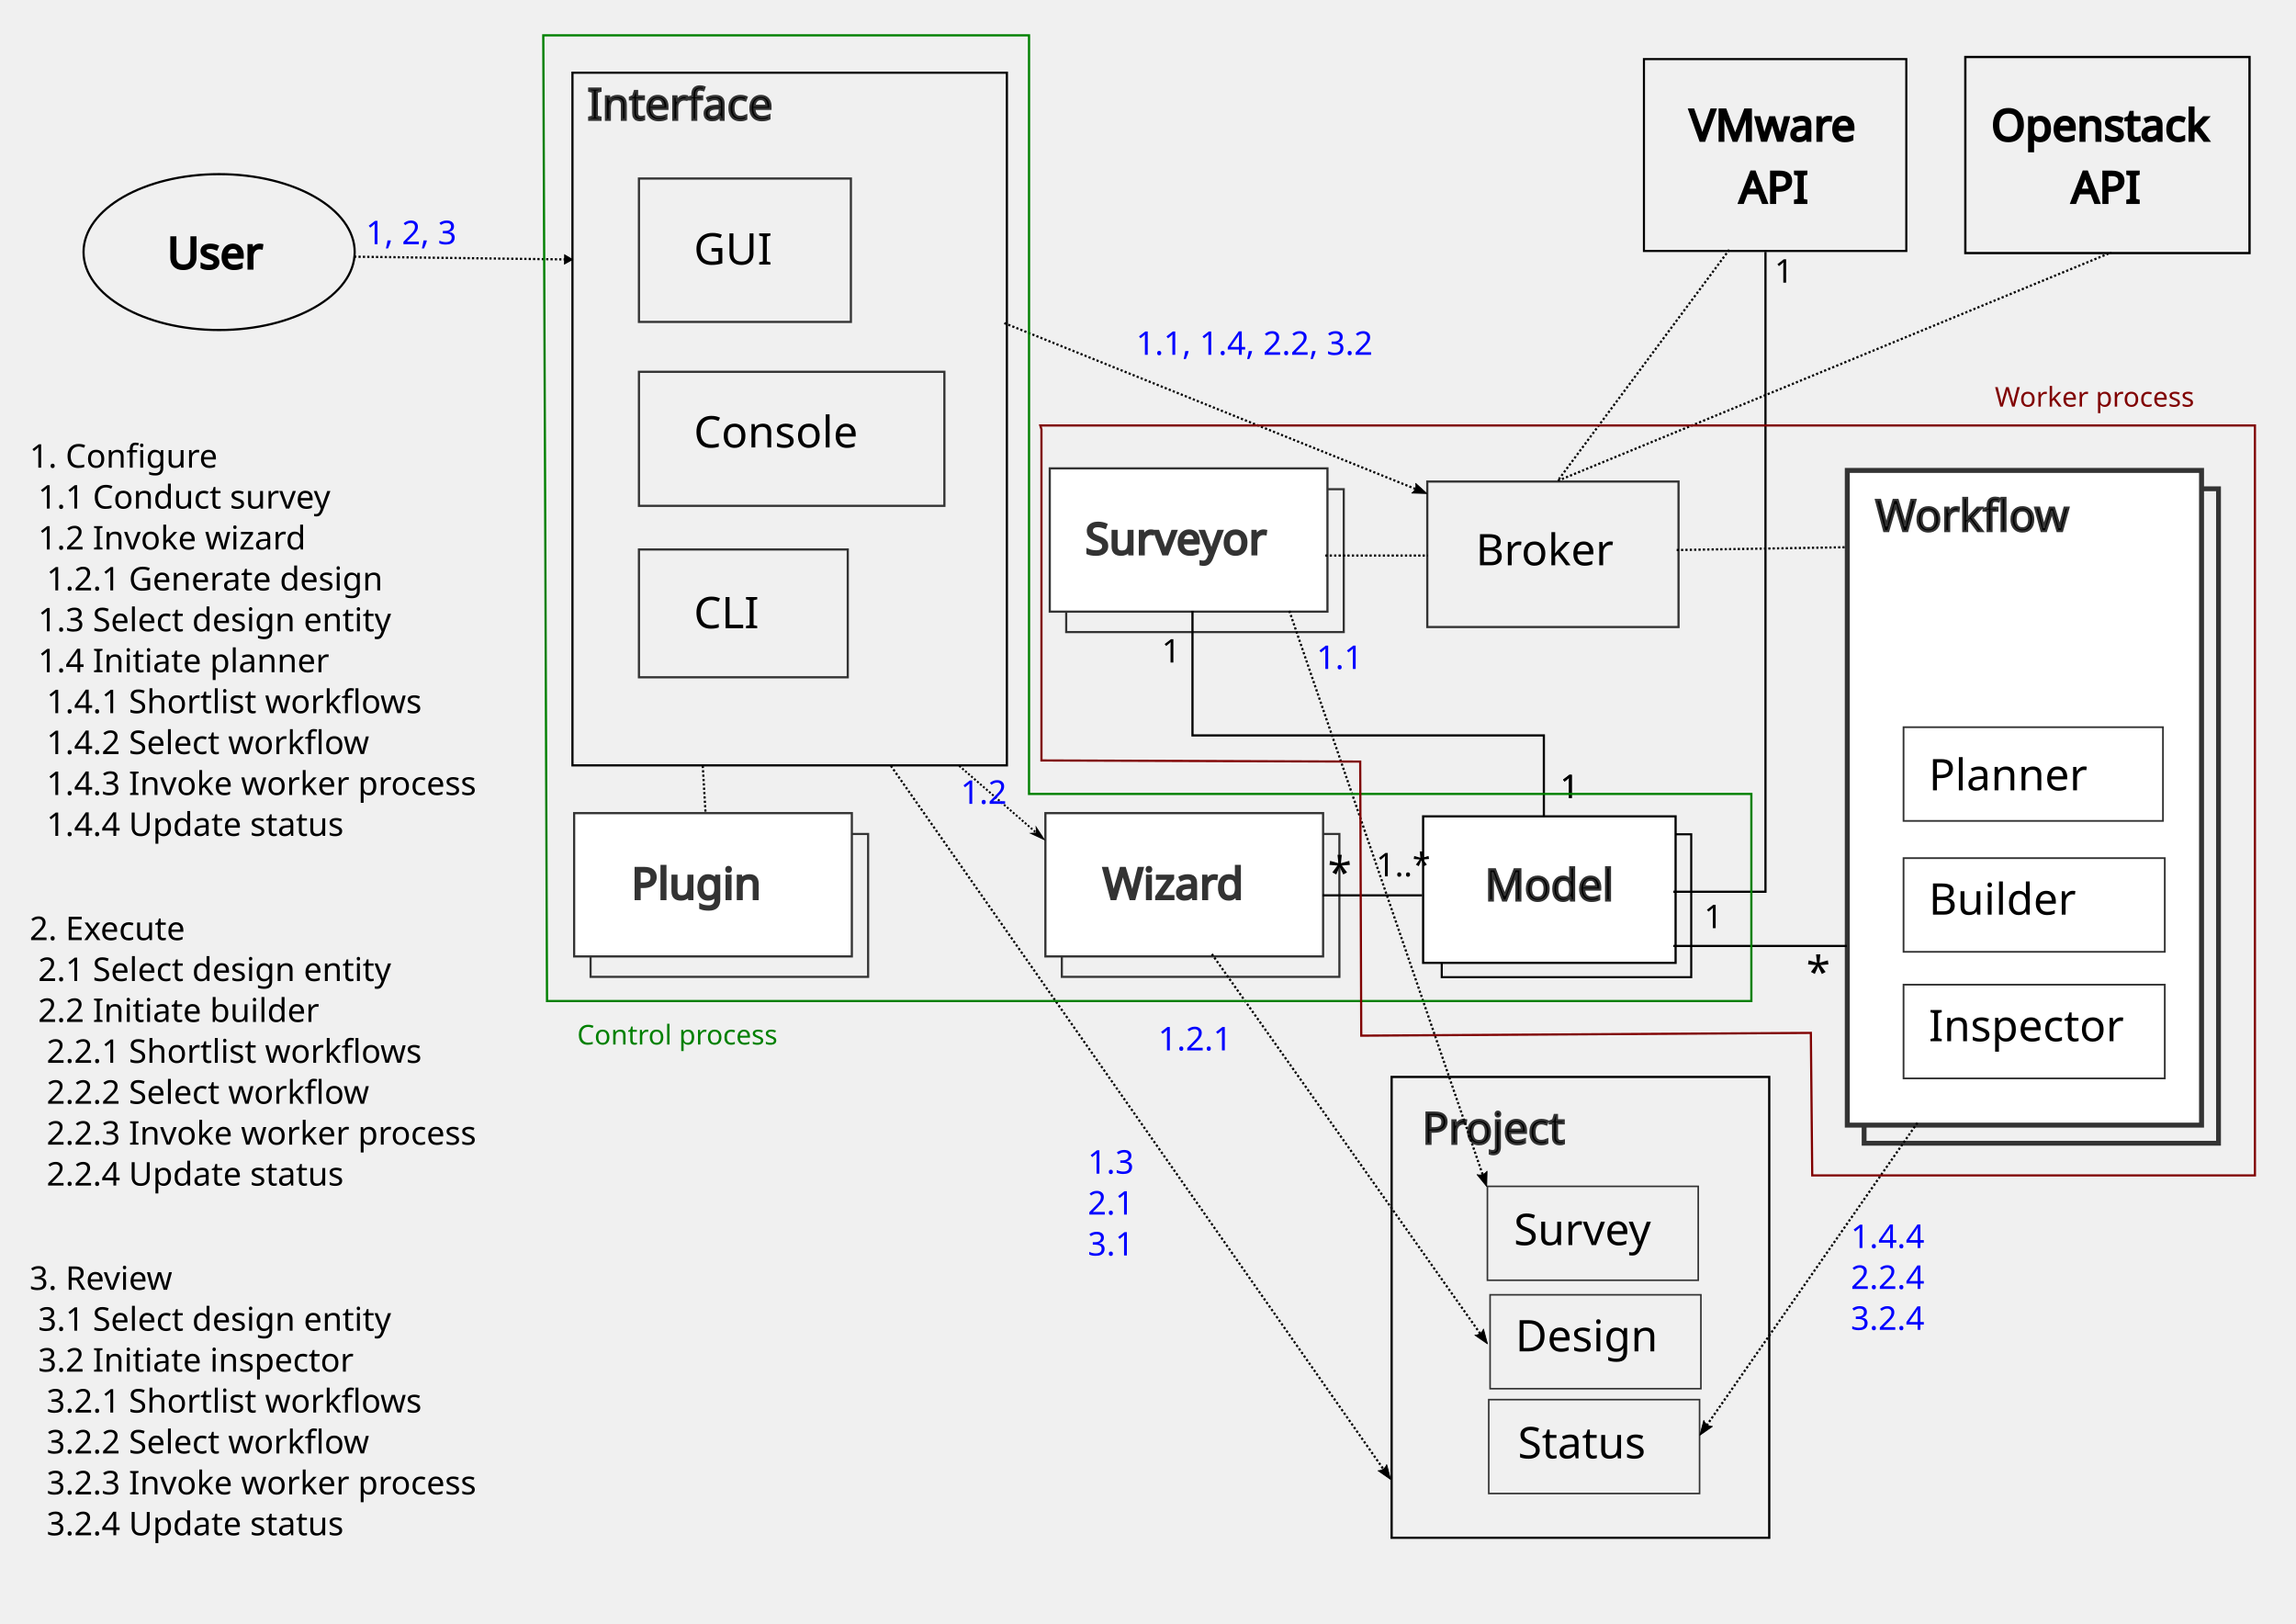
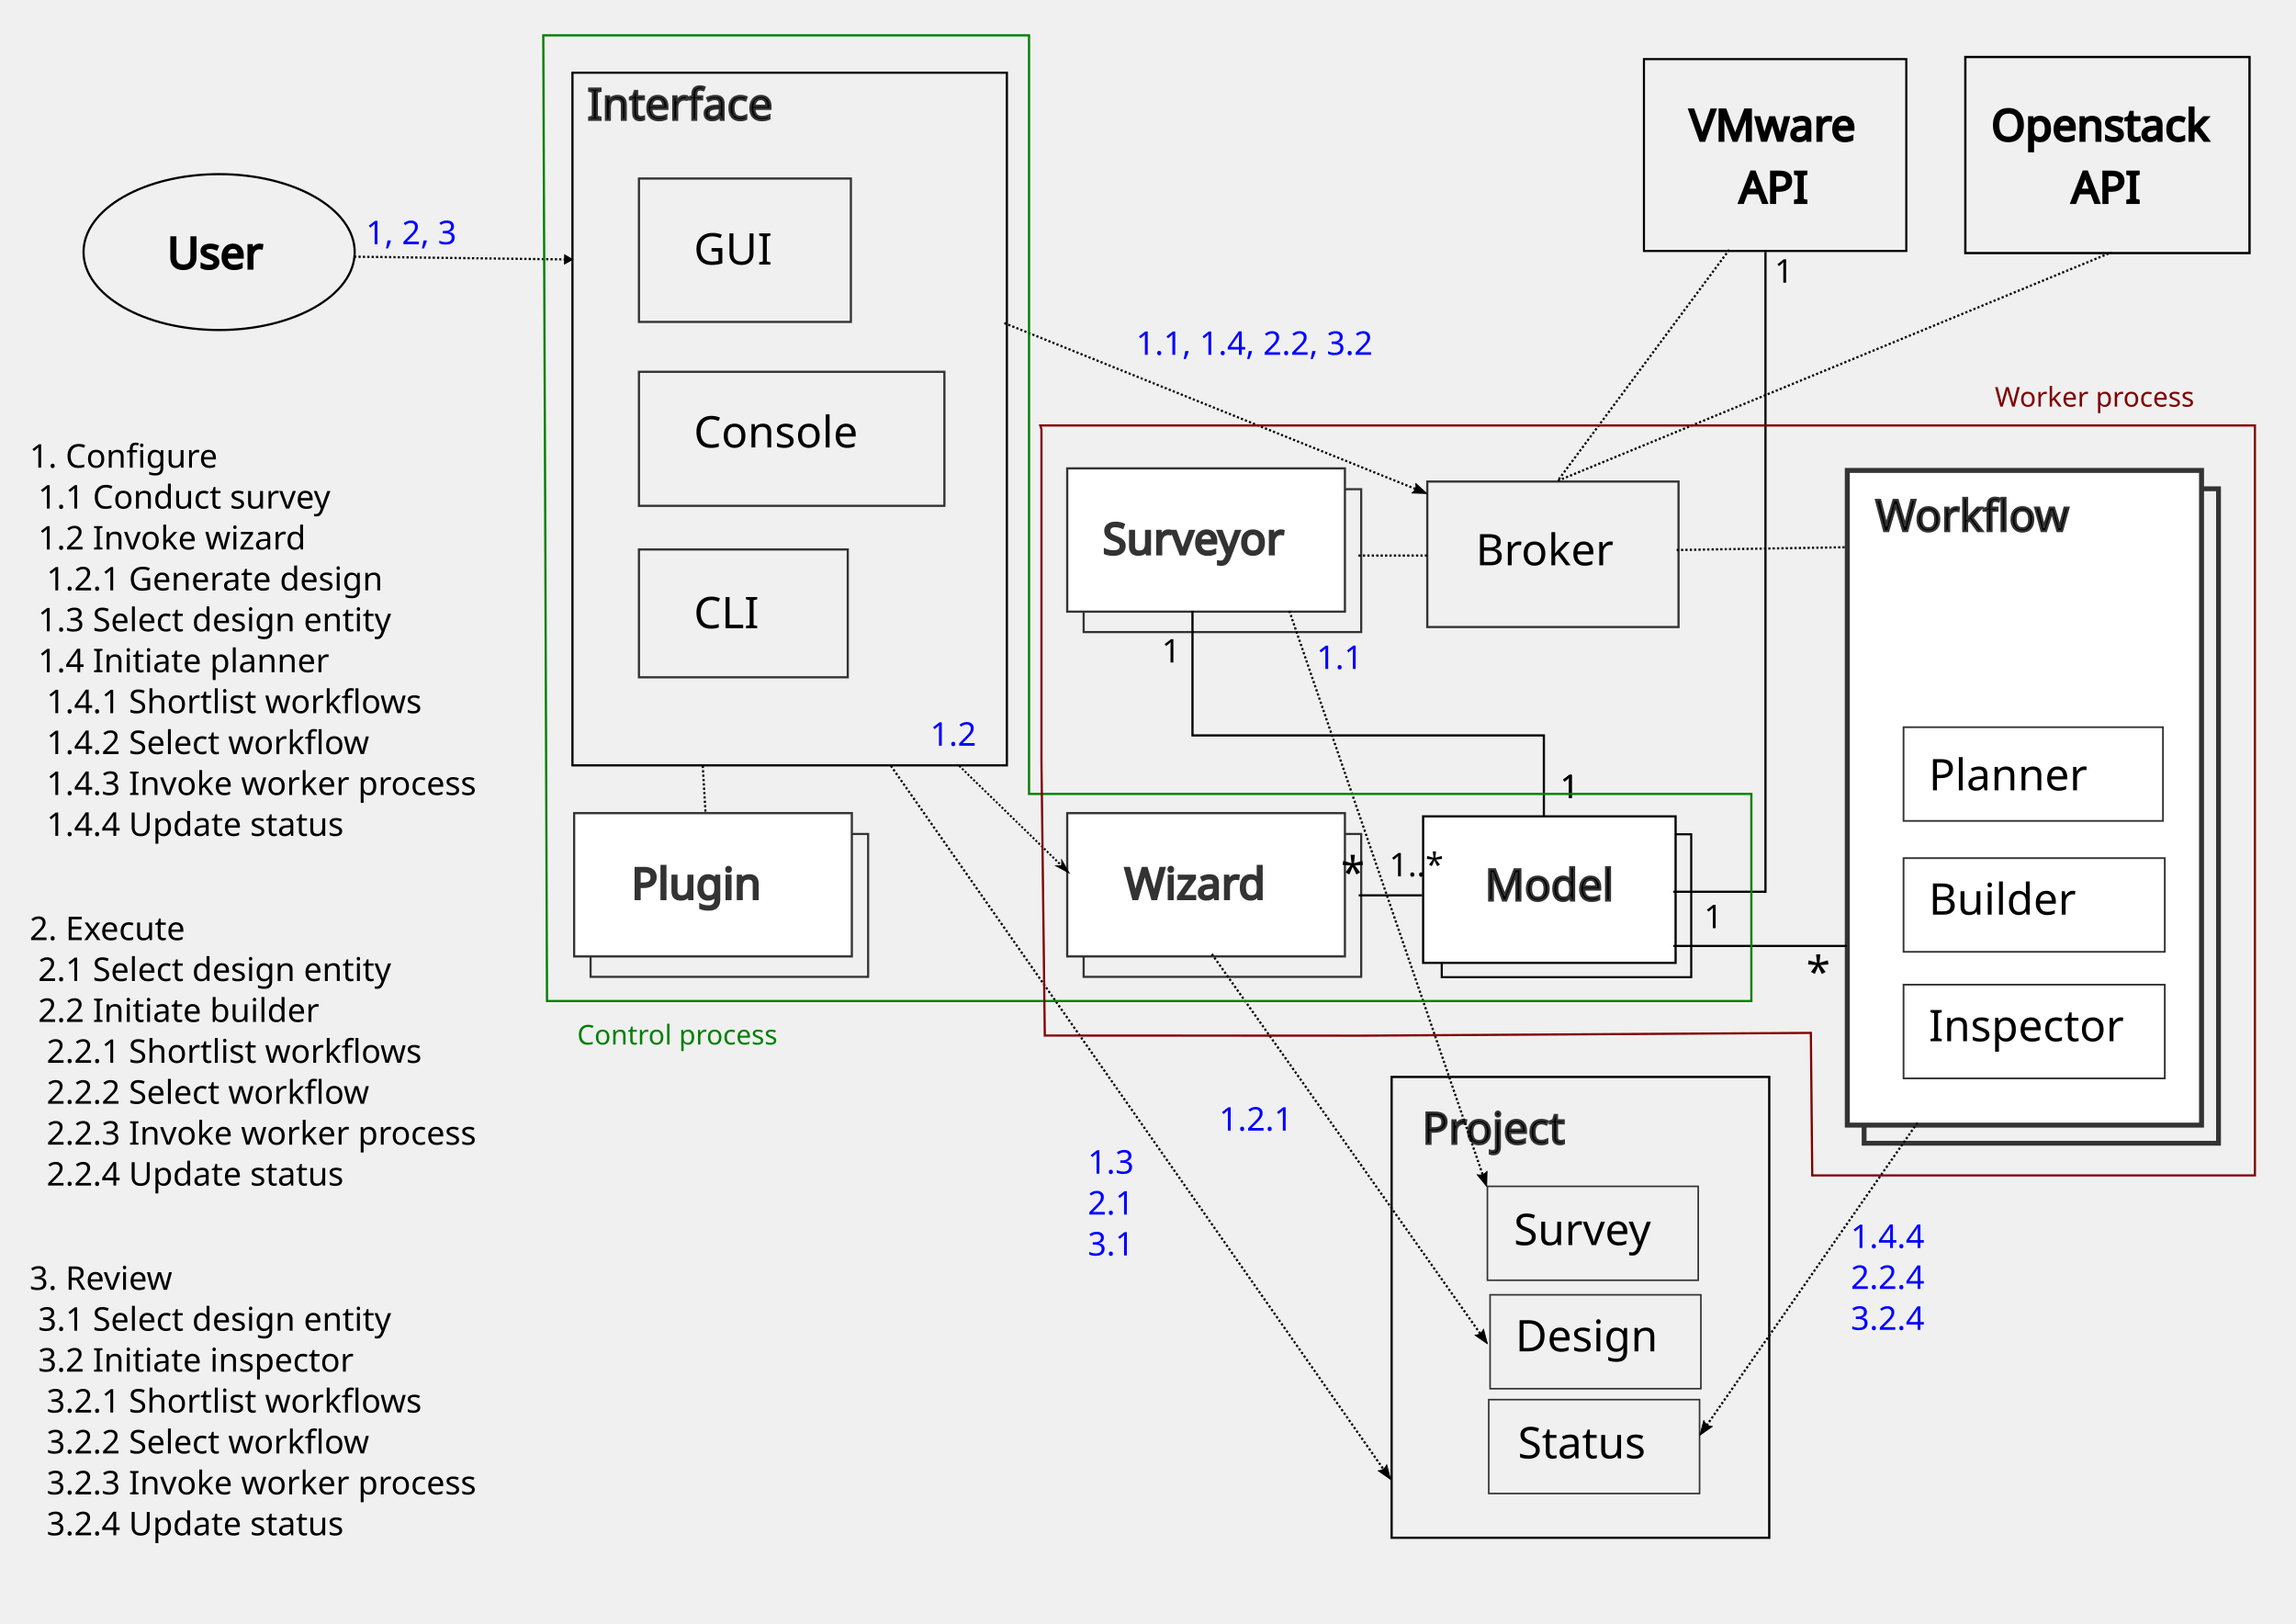
<svg xmlns="http://www.w3.org/2000/svg" width="297mm" height="210mm" viewBox="0 0 1052.362 744.094" id="svg2" version="1.1">
  <defs id="defs4">
    <marker style="overflow:visible;" id="marker5120" refX="0.0" refY="0.0" orient="auto">
      <path transform="scale(0.6) rotate(180) translate(0,0)" d="M 8.719,4.034 L -2.207,0.016 L 8.719,-4.002 C 6.973,-1.63 6.983,1.616 8.719,4.034 z " style="fill-rule:evenodd;stroke-width:0.625;stroke-linejoin:round;stroke:#000000;stroke-opacity:1;fill:#000000;fill-opacity:1" id="path5122" />
    </marker>
    <marker style="overflow:visible;" id="marker4944" refX="0.0" refY="0.0" orient="auto">
      <path transform="scale(0.6) rotate(180) translate(0,0)" d="M 8.719,4.034 L -2.207,0.016 L 8.719,-4.002 C 6.973,-1.63 6.983,1.616 8.719,4.034 z " style="fill-rule:evenodd;stroke-width:0.625;stroke-linejoin:round;stroke:#000000;stroke-opacity:1;fill:#000000;fill-opacity:1" id="path4946" />
    </marker>
    <marker style="overflow:visible;" id="marker4742" refX="0.0" refY="0.0" orient="auto">
      <path transform="scale(0.6) rotate(180) translate(0,0)" d="M 8.719,4.034 L -2.207,0.016 L 8.719,-4.002 C 6.973,-1.63 6.983,1.616 8.719,4.034 z " style="fill-rule:evenodd;stroke-width:0.625;stroke-linejoin:round;stroke:#000000;stroke-opacity:1;fill:#000000;fill-opacity:1" id="path4744" />
    </marker>
    <marker style="overflow:visible;" id="marker4574" refX="0.0" refY="0.0" orient="auto">
      <path transform="scale(0.6) rotate(180) translate(0,0)" d="M 8.719,4.034 L -2.207,0.016 L 8.719,-4.002 C 6.973,-1.63 6.983,1.616 8.719,4.034 z " style="fill-rule:evenodd;stroke-width:0.625;stroke-linejoin:round;stroke:#000000;stroke-opacity:1;fill:#000000;fill-opacity:1" id="path4576" />
    </marker>
    <marker orient="auto" refY="0.0" refX="0.0" id="Arrow1Mend" style="overflow:visible;">
      <path id="path4304" d="M 0.0,0.0 L 5.0,-5.0 L -12.5,0.0 L 5.0,5.0 L 0.0,0.0 z " style="fill-rule:evenodd;stroke:#000000;stroke-width:1pt;stroke-opacity:1;fill:#000000;fill-opacity:1" transform="scale(0.4) rotate(180) translate(10,0)" />
    </marker>
    <marker orient="auto" refY="0.0" refX="0.0" id="TriangleOutM" style="overflow:visible">
      <path id="path4850" d="M 5.77,0.0 L -2.88,5.0 L -2.88,-5.0 L 5.77,0.0 z " style="fill-rule:evenodd;stroke:#000000;stroke-width:1pt;stroke-opacity:1;fill:#000000;fill-opacity:1" transform="scale(0.4)" />
    </marker>
    <marker orient="auto" refY="0.0" refX="0.0" id="Arrow2Lend" style="overflow:visible;">
      <path id="path4726" style="fill-rule:evenodd;stroke-width:0.625;stroke-linejoin:round;stroke:#000000;stroke-opacity:1;fill:#000000;fill-opacity:1" d="M 8.719,4.034 L -2.207,0.016 L 8.719,-4.002 C 6.973,-1.63 6.983,1.616 8.719,4.034 z " transform="scale(1.1) rotate(180) translate(1,0)" />
    </marker>
    <marker orient="auto" refY="0.0" refX="0.0" id="Arrow1Lend" style="overflow:visible;">
      <path id="path4708" d="M 0.0,0.0 L 5.0,-5.0 L -12.5,0.0 L 5.0,5.0 L 0.0,0.0 z " style="fill-rule:evenodd;stroke:#000000;stroke-width:1pt;stroke-opacity:1;fill:#000000;fill-opacity:1" transform="scale(0.8) rotate(180) translate(12.5,0)" />
    </marker>
    <marker orient="auto" refY="0.0" refX="0.0" id="Arrow2Mend" style="overflow:visible;">
      <path id="path4732" style="fill-rule:evenodd;stroke-width:0.625;stroke-linejoin:round;stroke:#000000;stroke-opacity:1;fill:#000000;fill-opacity:1" d="M 8.719,4.034 L -2.207,0.016 L 8.719,-4.002 C 6.973,-1.63 6.983,1.616 8.719,4.034 z " transform="scale(0.6) rotate(180) translate(0,0)" />
    </marker>
  </defs>
  <g id="layer1" transform="translate(0,-308.2677)" style="display:inline">
    <text xml:space="preserve" style="font-style:normal;font-weight:normal;font-size:20px;line-height:125%;font-family:sans-serif;letter-spacing:0px;word-spacing:0px;fill:#000000;fill-opacity:1;stroke:none;stroke-width:1px;stroke-linecap:butt;stroke-linejoin:miter;stroke-opacity:1" x="317.995" y="429.489" id="text3348">
      <tspan x="317.995" y="429.489" id="tspan3352">GUI</tspan>
    </text>
    <g id="g3440" transform="translate(157.5272,-1.799836)" style="stroke:#000000">
      <text id="text3372" y="403.034" x="639.556" style="font-style:normal;font-weight:normal;font-size:20px;line-height:125%;font-family:sans-serif;letter-spacing:0px;word-spacing:0px;fill:#000000;fill-opacity:1;stroke:#000000;stroke-width:1px;stroke-linecap:butt;stroke-linejoin:miter;stroke-opacity:1" xml:space="preserve">
        <tspan y="403.034" x="639.556" id="tspan3374">API</tspan>
      </text>
      <text id="text3414" y="374.55" x="616.748" style="font-style:normal;font-weight:normal;font-size:20px;line-height:125%;font-family:sans-serif;letter-spacing:0px;word-spacing:0px;fill:#000000;fill-opacity:1;stroke:#000000;stroke-width:1px;stroke-linecap:butt;stroke-linejoin:miter;stroke-opacity:1" xml:space="preserve">
        <tspan y="374.55" x="616.748" id="tspan3416">VMware</tspan>
      </text>
      <rect style="fill:none;stroke:#000000;stroke-width:0.957" y="337.153" x="595.969" height="87.926" width="120.251" id="rect3438" />
    </g>
    <g id="g3449" transform="translate(179.5272,-1.799836)" style="stroke:#000000">
      <text id="text3372-6" y="403.034" x="769.866" style="font-style:normal;font-weight:normal;font-size:20px;line-height:125%;font-family:sans-serif;letter-spacing:0px;word-spacing:0px;fill:#000000;fill-opacity:1;stroke:#000000;stroke-width:1px;stroke-linecap:butt;stroke-linejoin:miter;stroke-opacity:1" xml:space="preserve">
        <tspan y="403.034" x="769.866" id="tspan3374-1">API</tspan>
      </text>
      <text id="text3418" y="374.55" x="733.21" style="font-style:normal;font-weight:normal;font-size:20px;line-height:125%;font-family:sans-serif;letter-spacing:0px;word-spacing:0px;fill:#000000;fill-opacity:1;stroke:#000000;stroke-width:1px;stroke-linecap:butt;stroke-linejoin:miter;stroke-opacity:1" xml:space="preserve">
        <tspan y="374.55" x="733.21" id="tspan3420">Openstack</tspan>
      </text>
      <rect y="336.188" x="721.272" height="89.857" width="130.263" id="rect3447" style="fill:none;stroke:#000000;stroke-width:1.047" />
    </g>
    <g id="g3458" transform="translate(104.6701,-7.228407)">
      <text id="text3368" y="574.56" x="571.746" style="font-style:normal;font-weight:normal;font-size:20px;line-height:125%;font-family:sans-serif;letter-spacing:0px;word-spacing:0px;fill:#000000;fill-opacity:1;stroke:none;stroke-width:1px;stroke-linecap:butt;stroke-linejoin:miter;stroke-opacity:1" xml:space="preserve">
        <tspan y="574.56" x="571.746" id="tspan3370">Broker</tspan>
      </text>
      <rect y="536.174" x="549.523" height="66.67" width="115.157" id="rect3456" style="fill:none;stroke:#333333" />
    </g>
    <rect style="fill:none;stroke:#333333" id="rect3477" width="97.143" height="65.714" x="292.857" y="390.077" />
    <g id="g3490" transform="translate(20,-138)">
      <text id="text3356" y="651.332" x="297.995" style="font-style:normal;font-weight:normal;font-size:20px;line-height:125%;font-family:sans-serif;letter-spacing:0px;word-spacing:0px;fill:#000000;fill-opacity:1;stroke:none;stroke-width:1px;stroke-linecap:butt;stroke-linejoin:miter;stroke-opacity:1" xml:space="preserve">
        <tspan y="651.332" x="297.995" id="tspan3358">Console</tspan>
      </text>
      <rect y="616.648" x="272.857" height="61.429" width="140" id="rect3479" style="fill:none;stroke:#333333" />
    </g>
    <g id="g3495" transform="translate(20,-138)">
      <text id="text3360" y="734.164" x="297.995" style="font-style:normal;font-weight:normal;font-size:20px;line-height:125%;font-family:sans-serif;letter-spacing:0px;word-spacing:0px;fill:#000000;fill-opacity:1;stroke:none;stroke-width:1px;stroke-linecap:butt;stroke-linejoin:miter;stroke-opacity:1" xml:space="preserve">
        <tspan y="734.164" x="297.995" id="tspan3362">CLI</tspan>
      </text>
      <rect y="698.076" x="272.857" height="58.571" width="95.714" id="rect3481" style="fill:none;stroke:#333333" />
    </g>
    <g id="g3485" style="stroke:#000000" transform="translate(-56,-220)">
      <text id="text3336" y="651.332" x="132.757" style="font-style:normal;font-weight:normal;font-size:20px;line-height:125%;font-family:sans-serif;letter-spacing:0px;word-spacing:0px;fill:#000000;fill-opacity:1;stroke:#000000;stroke-width:1px;stroke-linecap:butt;stroke-linejoin:miter;stroke-opacity:1" xml:space="preserve">
        <tspan y="651.332" x="132.757" id="tspan3338">User</tspan>
      </text>
      <ellipse ry="35.714" rx="62.143" cy="643.791" cx="156.429" id="path3483" style="fill:none;stroke:#000000" />
    </g>
    <rect style="fill:none;stroke:#000000" id="rect3526" width="199.124" height="317.427" x="262.383" y="341.588" />
    <text xml:space="preserve" style="font-style:normal;font-weight:normal;font-size:20px;line-height:125%;font-family:sans-serif;letter-spacing:0px;word-spacing:0px;fill:#000000;fill-opacity:1;stroke:#333333;stroke-width:1px;stroke-linecap:butt;stroke-linejoin:miter;stroke-opacity:1" x="269.268" y="363.157" id="text3528">
      <tspan id="tspan3530" x="269.268" y="363.157">Interface</tspan>
    </text>
    <flowRoot xml:space="preserve" id="flowRoot3551" style="font-style:normal;font-weight:normal;font-size:20px;line-height:125%;font-family:sans-serif;letter-spacing:0px;word-spacing:0px;fill:#000000;fill-opacity:1;stroke:none;stroke-width:1px;stroke-linecap:butt;stroke-linejoin:miter;stroke-opacity:1" transform="translate(0,308.2677)">
      <flowRegion id="flowRegion3553">
        <rect id="rect3555" width="144.943" height="163.993" x="585.571" y="575.96" />
      </flowRegion>
      <flowPara id="flowPara3557" />
    </flowRoot>
    <g id="g3709" transform="translate(68,-26)">
      <g id="g3680">
        <g id="g3559" transform="translate(0,-20)">
          <rect y="897.939" x="613.75" height="43.026" width="96.628" id="rect3502" style="fill:none;stroke:#333333;stroke-width:0.726" />
          <text id="text3535" y="924.843" x="625.86" style="font-style:normal;font-weight:normal;font-size:20px;line-height:125%;font-family:sans-serif;letter-spacing:0px;word-spacing:0px;fill:#000000;fill-opacity:1;stroke:none;stroke-width:1px;stroke-linecap:butt;stroke-linejoin:miter;stroke-opacity:1" xml:space="preserve">
            <tspan y="924.843" x="625.86" id="tspan3537">Survey</tspan>
          </text>
        </g>
        <g id="g3564" transform="translate(0,-20)">
          <rect style="fill:none;stroke:#333333;stroke-width:0.726" id="rect3539" width="96.628" height="43.026" x="614.977" y="947.634" />
          <text xml:space="preserve" style="font-style:normal;font-weight:normal;font-size:20px;line-height:125%;font-family:sans-serif;letter-spacing:0px;word-spacing:0px;fill:#000000;fill-opacity:1;stroke:none;stroke-width:1px;stroke-linecap:butt;stroke-linejoin:miter;stroke-opacity:1" x="626.565" y="973.573" id="text3541">
            <tspan id="tspan3543" x="626.565" y="973.573">Design</tspan>
          </text>
        </g>
        <g id="g3569" transform="translate(0,-20)">
          <rect y="995.672" x="614.363" height="43.026" width="96.628" id="rect3545" style="fill:none;stroke:#333333;stroke-width:0.726" />
          <text id="text3547" y="1022.576" x="627.7" style="font-style:normal;font-weight:normal;font-size:20px;line-height:125%;font-family:sans-serif;letter-spacing:0px;word-spacing:0px;fill:#000000;fill-opacity:1;stroke:none;stroke-width:1px;stroke-linecap:butt;stroke-linejoin:miter;stroke-opacity:1" xml:space="preserve">
            <tspan y="1022.576" x="627.7" id="tspan3549">Status</tspan>
          </text>
        </g>
        <text xml:space="preserve" style="font-style:normal;font-weight:normal;font-size:20px;line-height:125%;font-family:sans-serif;letter-spacing:0px;word-spacing:0px;fill:#000000;fill-opacity:1;stroke:#333333;stroke-width:1px;stroke-linecap:butt;stroke-linejoin:miter;stroke-opacity:1" x="583.914" y="858.43" id="text3574">
          <tspan id="tspan3576" x="583.914" y="858.43">Project</tspan>
        </text>
        <rect style="fill:none;stroke:#000000;stroke-width:1.024" id="rect3578" width="173.079" height="211.179" x="569.846" y="827.797" />
      </g>
    </g>
    <rect style="fill:none;stroke:#000000;stroke-width:0.945" id="rect3597" width="114.353" height="65.486" x="660.815" y="690.593" />
    <rect style="fill:#ffffff;stroke:#000000" id="rect3500" width="115.714" height="67.143" x="652.286" y="682.378" />
    <text xml:space="preserve" style="font-style:normal;font-weight:normal;font-size:20px;line-height:125%;font-family:sans-serif;letter-spacing:0px;word-spacing:0px;fill:#000000;fill-opacity:1;stroke:#333333;stroke-width:1px;stroke-linecap:butt;stroke-linejoin:miter;stroke-opacity:1" x="680.636" y="720.933" id="text3406">
      <tspan id="tspan3408" x="680.636" y="720.933">Model</tspan>
    </text>
-     <g id="g4615" transform="translate(48,-122.1029)">
+     <g id="g4615" transform="translate(58,-122.1029)">
      <rect y="812.556" x="438.69" height="65.476" width="127.213" id="rect3613" style="fill:none;stroke:#333333;stroke-width:0.975" />
      <rect y="803.009" x="431.156" height="65.66" width="127.279" id="rect3463" style="fill:#ffffff;stroke:#333333" />
      <text id="text3402" y="842.405" x="457.42" style="font-style:normal;font-weight:normal;font-size:20px;line-height:125%;font-family:sans-serif;letter-spacing:0px;word-spacing:0px;fill:#333333;fill-opacity:1;stroke:#333333;stroke-width:1px;stroke-linecap:butt;stroke-linejoin:miter;stroke-opacity:1" xml:space="preserve">
        <tspan y="842.405" x="457.42" id="tspan3404">Wizard</tspan>
      </text>
    </g>
    <g id="g3727" transform="translate(62,-152)">
      <rect y="684.259" x="792.413" height="299.921" width="162.432" id="rect3611" style="fill:none;stroke:#333333;stroke-width:2.218" />
      <rect y="675.848" x="784.696" height="300.033" width="162.371" id="rect3504" style="fill:#ffffff;stroke:#333333;stroke-width:2.276" />
      <text id="text3410" y="703.647" x="797.616" style="font-style:normal;font-weight:normal;font-size:20px;line-height:125%;font-family:sans-serif;letter-spacing:0px;word-spacing:0px;fill:#000000;fill-opacity:1;stroke:#333333;stroke-width:1px;stroke-linecap:butt;stroke-linejoin:miter;stroke-opacity:1" xml:space="preserve">
        <tspan y="703.647" x="797.616" id="tspan3412">Workflow</tspan>
      </text>
      <rect y="793.52" x="810.482" height="42.947" width="118.912" id="rect3671" style="fill:none;stroke:#333333;stroke-width:0.804" />
      <text id="text3673" y="822.44" x="822.031" style="font-style:normal;font-weight:normal;font-size:20px;line-height:125%;font-family:sans-serif;letter-spacing:0px;word-spacing:0px;fill:#000000;fill-opacity:1;stroke:none;stroke-width:1px;stroke-linecap:butt;stroke-linejoin:miter;stroke-opacity:1" xml:space="preserve">
        <tspan y="822.44" x="822.031" id="tspan3675">Planner</tspan>
      </text>
      <rect style="fill:none;stroke:#333333;stroke-width:0.807" id="rect3697" width="119.737" height="42.944" x="810.484" y="853.521" />
      <text xml:space="preserve" style="font-style:normal;font-weight:normal;font-size:20px;line-height:125%;font-family:sans-serif;letter-spacing:0px;word-spacing:0px;fill:#000000;fill-opacity:1;stroke:none;stroke-width:1px;stroke-linecap:butt;stroke-linejoin:miter;stroke-opacity:1" x="822.031" y="879.419" id="text3699">
        <tspan id="tspan3701" x="822.031" y="879.419">Builder</tspan>
      </text>
      <rect y="911.521" x="810.484" height="42.944" width="119.737" id="rect3703" style="fill:none;stroke:#333333;stroke-width:0.807" />
      <text id="text3705" y="937.419" x="822.031" style="font-style:normal;font-weight:normal;font-size:20px;line-height:125%;font-family:sans-serif;letter-spacing:0px;word-spacing:0px;fill:#000000;fill-opacity:1;stroke:none;stroke-width:1px;stroke-linecap:butt;stroke-linejoin:miter;stroke-opacity:1" xml:space="preserve">
        <tspan y="937.419" x="822.031" id="tspan3707">Inspector</tspan>
      </text>
    </g>
    <g id="g4664" transform="translate(-68,0)">
      <rect style="fill:none;stroke:#333333;stroke-width:0.975" id="rect4652" width="127.213" height="65.476" x="338.69" y="690.453" />
      <rect style="fill:#ffffff;stroke:#333333" id="rect4654" width="127.279" height="65.66" x="331.156" y="680.906" />
      <text xml:space="preserve" style="font-style:normal;font-weight:normal;font-size:20px;line-height:125%;font-family:sans-serif;letter-spacing:0px;word-spacing:0px;fill:#333333;fill-opacity:1;stroke:#333333;stroke-width:1px;stroke-linecap:butt;stroke-linejoin:miter;stroke-opacity:1" x="357.42" y="720.302" id="text4656">
        <tspan id="tspan4658" x="357.42" y="720.302">Plugin</tspan>
      </text>
    </g>
-     <rect style="fill:none;stroke:#333333;stroke-width:0.975" id="rect4673" width="127.213" height="65.476" x="488.69" y="532.453" />
-     <rect style="fill:#ffffff;stroke:#333333" id="rect4675" width="127.279" height="65.66" x="481.156" y="522.906" />
-     <text xml:space="preserve" style="font-style:normal;font-weight:normal;font-size:20px;line-height:125%;font-family:sans-serif;letter-spacing:0px;word-spacing:0px;fill:#333333;fill-opacity:1;stroke:#333333;stroke-width:1px;stroke-linecap:butt;stroke-linejoin:miter;stroke-opacity:1" x="497.42" y="562.302" id="text4677">
-       <tspan id="tspan4679" x="497.42" y="562.302">Surveyor</tspan>
+     <rect style="fill:none;stroke:#333333;stroke-width:0.975" id="rect4673" width="127.213" height="65.476" x="496.69" y="532.453" />
+     <rect style="fill:#ffffff;stroke:#333333" id="rect4675" width="127.279" height="65.66" x="489.156" y="522.906" />
+     <text xml:space="preserve" style="font-style:normal;font-weight:normal;font-size:20px;line-height:125%;font-family:sans-serif;letter-spacing:0px;word-spacing:0px;fill:#333333;fill-opacity:1;stroke:#333333;stroke-width:1px;stroke-linecap:butt;stroke-linejoin:miter;stroke-opacity:1" x="505.42" y="562.302" id="text4677">
+       <tspan id="tspan4679" x="505.42" y="562.302">Surveyor</tspan>
    </text>
  </g>
  <g id="layer3">
    <path style="fill:none;fill-rule:evenodd;stroke:#000000;stroke-width:0.997px;stroke-linecap:butt;stroke-linejoin:miter;stroke-opacity:1" d="m 809.198,115.456 0,293.201 -42.242,0" id="path4624" />
    <text xml:space="preserve" style="font-style:normal;font-variant:normal;font-weight:normal;font-stretch:normal;font-size:15px;line-height:125%;font-family:sans-serif;-inkscape-font-specification:'sans-serif, Normal';text-align:start;letter-spacing:0px;word-spacing:0px;writing-mode:lr-tb;text-anchor:start;fill:#000000;fill-opacity:1;stroke:none;stroke-width:1px;stroke-linecap:butt;stroke-linejoin:miter;stroke-opacity:1" x="813.339" y="129.535" id="text4626">
      <tspan id="tspan4628" x="813.339" y="129.535">1</tspan>
    </text>
    <text id="text4630" y="425.361" x="781.037" style="font-style:normal;font-variant:normal;font-weight:normal;font-stretch:normal;font-size:15px;line-height:125%;font-family:sans-serif;-inkscape-font-specification:'sans-serif, Normal';text-align:start;letter-spacing:0px;word-spacing:0px;writing-mode:lr-tb;text-anchor:start;fill:#000000;fill-opacity:1;stroke:none;stroke-width:1px;stroke-linecap:butt;stroke-linejoin:miter;stroke-opacity:1" xml:space="preserve">
      <tspan y="425.361" x="781.037" id="tspan4632">1</tspan>
    </text>
-     <path style="fill:none;fill-rule:evenodd;stroke:#000000;stroke-width:1px;stroke-linecap:butt;stroke-linejoin:miter;stroke-opacity:1" d="m 651.83,410.311 -45.554,0" id="path4634" />
-     <text xml:space="preserve" style="font-style:normal;font-weight:normal;font-size:20px;line-height:125%;font-family:sans-serif;letter-spacing:0px;word-spacing:0px;fill:#000000;fill-opacity:1;stroke:none;stroke-width:1px;stroke-linecap:butt;stroke-linejoin:miter;stroke-opacity:1" x="608.555" y="406.943" id="text4640">
-       <tspan id="tspan4642" x="608.555" y="406.943">*</tspan>
+     <path style="fill:none;fill-rule:evenodd;stroke:#000000;stroke-width:1px;stroke-linecap:butt;stroke-linejoin:miter;stroke-opacity:1" d="m 651.83,410.311 -29.068,0" id="path4634" />
+     <text xml:space="preserve" style="font-style:normal;font-weight:normal;font-size:20px;line-height:125%;font-family:sans-serif;letter-spacing:0px;word-spacing:0px;fill:#000000;fill-opacity:1;stroke:none;stroke-width:1px;stroke-linecap:butt;stroke-linejoin:miter;stroke-opacity:1" x="614.555" y="406.943" id="text4640">
+       <tspan id="tspan4642" x="614.555" y="406.943">*</tspan>
    </text>
    <path style="fill:none;fill-rule:evenodd;stroke:#000000;stroke-width:1px;stroke-linecap:butt;stroke-linejoin:miter;stroke-opacity:1" d="m 766.957,433.502 79.512,0" id="path4644" />
    <text id="text4646" y="452.551" x="827.904" style="font-style:normal;font-weight:normal;font-size:20px;line-height:125%;font-family:sans-serif;letter-spacing:0px;word-spacing:0px;fill:#000000;fill-opacity:1;stroke:none;stroke-width:1px;stroke-linecap:butt;stroke-linejoin:miter;stroke-opacity:1" xml:space="preserve">
      <tspan y="452.551" x="827.904" id="tspan4648">*</tspan>
    </text>
    <path style="fill:none;fill-rule:evenodd;stroke:#000000;stroke-width:1px;stroke-linecap:butt;stroke-linejoin:miter;stroke-opacity:1" d="m 546.569,279.955 0,57.066 161.054,0 0,36.776" id="path4685" />
    <text xml:space="preserve" style="font-style:normal;font-variant:normal;font-weight:normal;font-stretch:normal;font-size:15px;line-height:125%;font-family:sans-serif;-inkscape-font-specification:'sans-serif, Normal';text-align:start;letter-spacing:0px;word-spacing:0px;writing-mode:lr-tb;text-anchor:start;fill:#000000;fill-opacity:1;stroke:none;stroke-width:1px;stroke-linecap:butt;stroke-linejoin:miter;stroke-opacity:1" x="715.094" y="365.758" id="text4687">
      <tspan id="tspan4689" x="715.094" y="365.758">1</tspan>
    </text>
    <text id="text4691" y="365.758" x="715.094" style="font-style:normal;font-variant:normal;font-weight:normal;font-stretch:normal;font-size:15px;line-height:125%;font-family:sans-serif;-inkscape-font-specification:'sans-serif, Normal';text-align:start;letter-spacing:0px;word-spacing:0px;writing-mode:lr-tb;text-anchor:start;fill:#000000;fill-opacity:1;stroke:none;stroke-width:1px;stroke-linecap:butt;stroke-linejoin:miter;stroke-opacity:1" xml:space="preserve">
      <tspan y="365.758" x="715.094" id="tspan4693">1</tspan>
    </text>
    <text xml:space="preserve" style="font-style:normal;font-variant:normal;font-weight:normal;font-stretch:normal;font-size:15px;line-height:125%;font-family:sans-serif;-inkscape-font-specification:'sans-serif, Normal';text-align:start;letter-spacing:0px;word-spacing:0px;writing-mode:lr-tb;text-anchor:start;fill:#000000;fill-opacity:1;stroke:none;stroke-width:1px;stroke-linecap:butt;stroke-linejoin:miter;stroke-opacity:1" x="532.481" y="303.619" id="text4695">
      <tspan id="tspan4697" x="532.481" y="303.619">1</tspan>
    </text>
-     <text xml:space="preserve" style="font-style:normal;font-variant:normal;font-weight:normal;font-stretch:normal;font-size:15px;line-height:125%;font-family:sans-serif;-inkscape-font-specification:'sans-serif, Normal';text-align:start;letter-spacing:0px;word-spacing:0px;writing-mode:lr-tb;text-anchor:start;fill:#000000;fill-opacity:1;stroke:none;stroke-width:1px;stroke-linecap:butt;stroke-linejoin:miter;stroke-opacity:1" x="630.751" y="401.598" id="text4636">
-       <tspan id="tspan4638" x="630.751" y="401.598">1..*</tspan>
+     <text xml:space="preserve" style="font-style:normal;font-variant:normal;font-weight:normal;font-stretch:normal;font-size:15px;line-height:125%;font-family:sans-serif;-inkscape-font-specification:'sans-serif, Normal';text-align:start;letter-spacing:0px;word-spacing:0px;writing-mode:lr-tb;text-anchor:start;fill:#000000;fill-opacity:1;stroke:none;stroke-width:1px;stroke-linecap:butt;stroke-linejoin:miter;stroke-opacity:1" x="636.751" y="401.598" id="text4636">
+       <tspan id="tspan4638" x="636.751" y="401.598">1..*</tspan>
    </text>
  </g>
  <g id="layer2">
    <text xml:space="preserve" style="font-style:normal;font-variant:normal;font-weight:normal;font-stretch:normal;font-size:15px;line-height:125%;font-family:sans-serif;-inkscape-font-specification:'sans-serif, Normal';text-align:start;letter-spacing:0px;word-spacing:0px;writing-mode:lr-tb;text-anchor:start;fill:#000000;fill-opacity:1;stroke:none;stroke-width:1px;stroke-linecap:butt;stroke-linejoin:miter;stroke-opacity:1" x="13.534" y="214.307" id="text4542">
      <tspan id="tspan4544" x="13.534" y="214.307">1. Configure</tspan>
      <tspan x="13.534" y="233.057" id="tspan4546"> 1.1 Conduct survey</tspan>
      <tspan x="13.534" y="251.807" id="tspan4548"> 1.2 Invoke wizard</tspan>
      <tspan x="13.534" y="270.557" id="tspan4550">  1.2.1 Generate design</tspan>
      <tspan x="13.534" y="289.307" id="tspan4621"> 1.3 Select design entity</tspan>
      <tspan x="13.534" y="308.057" id="tspan4589"> 1.4 Initiate planner</tspan>
      <tspan x="13.534" y="326.807" id="tspan4591">  1.4.1 Shortlist workflows</tspan>
      <tspan x="13.534" y="345.557" id="tspan4593">  1.4.2 Select workflow</tspan>
      <tspan x="13.534" y="364.307" id="tspan4595">  1.4.3 Invoke worker process</tspan>
      <tspan x="13.534" y="383.057" id="tspan4597">  1.4.4 Update status</tspan>
    </text>
    <text xml:space="preserve" style="font-style:normal;font-variant:normal;font-weight:normal;font-stretch:normal;font-size:15px;line-height:125%;font-family:sans-serif;-inkscape-font-specification:'sans-serif, Normal';text-align:start;letter-spacing:0px;word-spacing:0px;writing-mode:lr-tb;text-anchor:start;fill:#000000;fill-opacity:1;stroke:none;stroke-width:1px;stroke-linecap:butt;stroke-linejoin:miter;stroke-opacity:1" x="13.534" y="591.071" id="text4552">
      <tspan id="tspan4554" x="13.534" y="591.071">3. Review</tspan>
      <tspan x="13.534" y="609.821" id="tspan4556"> 3.1 Select design entity</tspan>
      <tspan x="13.534" y="628.571" id="tspan4558"> 3.2 Initiate inspector</tspan>
      <tspan x="13.534" y="647.321" id="tspan4560">  3.2.1 Shortlist workflows</tspan>
      <tspan x="13.534" y="666.071" id="tspan4562">  3.2.2 Select workflow</tspan>
      <tspan x="13.534" y="684.821" id="tspan4564">  3.2.3 Invoke worker process</tspan>
      <tspan x="13.534" y="703.571" id="tspan4579">  3.2.4 Update status</tspan>
    </text>
    <text id="text4599" y="430.814" x="13.534" style="font-style:normal;font-variant:normal;font-weight:normal;font-stretch:normal;font-size:15px;line-height:125%;font-family:sans-serif;-inkscape-font-specification:'sans-serif, Normal';text-align:start;letter-spacing:0px;word-spacing:0px;writing-mode:lr-tb;text-anchor:start;fill:#000000;fill-opacity:1;stroke:none;stroke-width:1px;stroke-linecap:butt;stroke-linejoin:miter;stroke-opacity:1" xml:space="preserve">
      <tspan y="430.814" x="13.534" id="tspan4601">2. Execute</tspan>
      <tspan id="tspan4603" y="449.564" x="13.534"> 2.1 Select design entity</tspan>
      <tspan id="tspan4605" y="468.314" x="13.534"> 2.2 Initiate builder</tspan>
      <tspan id="tspan4607" y="487.064" x="13.534">  2.2.1 Shortlist workflows</tspan>
      <tspan id="tspan4609" y="505.814" x="13.534">  2.2.2 Select workflow</tspan>
      <tspan id="tspan4611" y="524.564" x="13.534">  2.2.3 Invoke worker process</tspan>
      <tspan id="tspan4613" y="543.314" x="13.534">  2.2.4 Update status</tspan>
    </text>
  </g>
  <g id="layer4">
    <path style="fill:#0000ff;fill-rule:evenodd;stroke:#000000;stroke-width:1;stroke-linecap:butt;stroke-linejoin:miter;stroke-miterlimit:4;stroke-dasharray:1, 1;stroke-dashoffset:0;stroke-opacity:1;marker-end:url(#TriangleOutM)" d="m 162.322,117.632 97.647,1.268" id="path4699" />
    <text xml:space="preserve" style="font-style:normal;font-weight:normal;font-size:20px;line-height:125%;font-family:sans-serif;letter-spacing:0px;word-spacing:0px;fill:#0000ff;fill-opacity:1;stroke:none;stroke-width:1px;stroke-linecap:butt;stroke-linejoin:miter;stroke-opacity:1" x="167.685" y="111.913" id="text5095">
      <tspan id="tspan5097" x="167.685" y="111.913" style="font-style:normal;font-variant:normal;font-weight:normal;font-stretch:normal;font-size:15px;line-height:125%;font-family:sans-serif;-inkscape-font-specification:'sans-serif, Normal';text-align:start;writing-mode:lr-tb;text-anchor:start;fill:#0000ff">1, 2, 3</tspan>
    </text>
-     <path style="fill:none;fill-rule:evenodd;stroke:#000000;stroke-width:0.905;stroke-linecap:butt;stroke-linejoin:miter;stroke-miterlimit:4;stroke-dasharray:0.905, 0.905;stroke-dashoffset:0;stroke-opacity:1;marker-end:url(#Arrow1Mend)" d="m 439.66,350.979 38.207,33.129" id="path4289" />
+     <path style="fill:none;fill-rule:evenodd;stroke:#000000;stroke-width:0.905;stroke-linecap:butt;stroke-linejoin:miter;stroke-miterlimit:4;stroke-dasharray:0.905, 0.905;stroke-dashoffset:0;stroke-opacity:1;marker-end:url(#Arrow1Mend)" d="m 439.66,350.979 49.62,48.346" id="path4289" />
    <path style="fill:none;fill-rule:evenodd;stroke:#000000;stroke-width:1;stroke-linecap:butt;stroke-linejoin:miter;stroke-miterlimit:4;stroke-dasharray:1, 1;stroke-dashoffset:0;stroke-opacity:1;marker-end:url(#marker4574)" d="M 555.446,437.204 680.992,614.744" id="path4565" />
    <path style="fill:none;fill-rule:evenodd;stroke:#000000;stroke-width:1;stroke-linecap:butt;stroke-linejoin:miter;stroke-miterlimit:4;stroke-dasharray:1, 1;stroke-dashoffset:0;stroke-opacity:1;marker-end:url(#marker4742)" d="M 878.822,514.561 779.907,656.593" id="path4569" />
    <path style="fill:none;fill-rule:evenodd;stroke:#000000;stroke-width:1;stroke-linecap:butt;stroke-linejoin:miter;stroke-miterlimit:4;stroke-dasharray:1, 1;stroke-dashoffset:0;stroke-opacity:1;marker-end:url(#marker4944)" d="m 408.342,350.971 228.266,325.912" id="path4928" />
    <path style="fill:none;fill-rule:evenodd;stroke:#000000;stroke-width:0.991;stroke-linecap:butt;stroke-linejoin:miter;stroke-miterlimit:4;stroke-dasharray:0.991, 0.991;stroke-dashoffset:0;stroke-opacity:1;marker-end:url(#Arrow2Mend)" d="m 460.329,148.068 192.457,77.614" id="path4930" />
    <path style="fill:none;fill-rule:evenodd;stroke:#000000;stroke-width:1;stroke-linecap:butt;stroke-linejoin:miter;stroke-miterlimit:4;stroke-dasharray:1, 1;stroke-dashoffset:0;stroke-opacity:1;marker-end:url(#marker5120)" d="m 590.954,279.955 90.038,262.505" id="path5112" />
-     <path style="fill:none;fill-rule:evenodd;stroke:#000000;stroke-width:1.014;stroke-linecap:butt;stroke-linejoin:miter;stroke-miterlimit:4;stroke-dasharray:1.014, 1.014;stroke-dashoffset:0;stroke-opacity:1" d="m 607.44,254.592 46.921,0" id="path5360" />
+     <path style="fill:none;fill-rule:evenodd;stroke:#000000;stroke-width:1.014;stroke-linecap:butt;stroke-linejoin:miter;stroke-miterlimit:4;stroke-dasharray:1.014, 1.014;stroke-dashoffset:0;stroke-opacity:1" d="m 622.658,254.592 31.704,0" id="path5360" />
    <path style="fill:none;fill-rule:evenodd;stroke:#000000;stroke-width:1;stroke-linecap:butt;stroke-linejoin:miter;stroke-miterlimit:4;stroke-dasharray:1, 1;stroke-dashoffset:0;stroke-opacity:1" d="m 768.494,252.056 77.357,-1.268" id="path5362" />
    <path style="fill:none;fill-rule:evenodd;stroke:#000000;stroke-width:1;stroke-linecap:butt;stroke-linejoin:miter;stroke-miterlimit:4;stroke-dasharray:1, 1;stroke-dashoffset:0;stroke-opacity:1" d="M 792.589,114.462 713.964,220.352 967.592,115.73" id="path5364" />
    <path style="fill:none;fill-rule:evenodd;stroke:#000000;stroke-width:1;stroke-linecap:butt;stroke-linejoin:miter;stroke-miterlimit:4;stroke-dasharray:1, 1;stroke-dashoffset:0;stroke-opacity:1" d="m 322.108,350.971 1.268,21.558" id="path5366" />
    <text id="text5368" y="537.851" x="498.572" style="font-style:normal;font-weight:normal;font-size:20px;line-height:125%;font-family:sans-serif;letter-spacing:0px;word-spacing:0px;fill:#0000ff;fill-opacity:1;stroke:none;stroke-width:1px;stroke-linecap:butt;stroke-linejoin:miter;stroke-opacity:1" xml:space="preserve">
      <tspan style="font-style:normal;font-variant:normal;font-weight:normal;font-stretch:normal;font-size:15px;line-height:125%;font-family:sans-serif;-inkscape-font-specification:'sans-serif, Normal';text-align:start;writing-mode:lr-tb;text-anchor:start;fill:#0000ff" y="537.851" x="498.572" id="tspan5370">1.3</tspan>
      <tspan style="font-style:normal;font-variant:normal;font-weight:normal;font-stretch:normal;font-size:15px;line-height:125%;font-family:sans-serif;-inkscape-font-specification:'sans-serif, Normal';text-align:start;writing-mode:lr-tb;text-anchor:start;fill:#0000ff" y="556.601" x="498.572" id="tspan5372">2.1</tspan>
      <tspan style="font-style:normal;font-variant:normal;font-weight:normal;font-stretch:normal;font-size:15px;line-height:125%;font-family:sans-serif;-inkscape-font-specification:'sans-serif, Normal';text-align:start;writing-mode:lr-tb;text-anchor:start;fill:#0000ff" y="575.351" x="498.572" id="tspan5374">3.1</tspan>
    </text>
    <text xml:space="preserve" style="font-style:normal;font-weight:normal;font-size:20px;line-height:125%;font-family:sans-serif;letter-spacing:0px;word-spacing:0px;fill:#0000ff;fill-opacity:1;stroke:none;stroke-width:1px;stroke-linecap:butt;stroke-linejoin:miter;stroke-opacity:1" x="603.439" y="306.572" id="text5380">
      <tspan id="tspan5382" x="603.439" y="306.572" style="font-style:normal;font-variant:normal;font-weight:normal;font-stretch:normal;font-size:15px;line-height:125%;font-family:sans-serif;-inkscape-font-specification:'sans-serif, Normal';text-align:start;writing-mode:lr-tb;text-anchor:start;fill:#0000ff">1.1</tspan>
    </text>
-     <text xml:space="preserve" style="font-style:normal;font-weight:normal;font-size:20px;line-height:125%;font-family:sans-serif;letter-spacing:0px;word-spacing:0px;fill:#0000ff;fill-opacity:1;stroke:none;stroke-width:1px;stroke-linecap:butt;stroke-linejoin:miter;stroke-opacity:1" x="440.285" y="368.372" id="text5384">
-       <tspan id="tspan5386" x="440.285" y="368.372" style="font-style:normal;font-variant:normal;font-weight:normal;font-stretch:normal;font-size:15px;line-height:125%;font-family:sans-serif;-inkscape-font-specification:'sans-serif, Normal';text-align:start;writing-mode:lr-tb;text-anchor:start;fill:#0000ff">1.2</tspan>
-     </text>
-     <text id="text5388" y="481.358" x="530.853" style="font-style:normal;font-weight:normal;font-size:20px;line-height:125%;font-family:sans-serif;letter-spacing:0px;word-spacing:0px;fill:#0000ff;fill-opacity:1;stroke:none;stroke-width:1px;stroke-linecap:butt;stroke-linejoin:miter;stroke-opacity:1" xml:space="preserve">
-       <tspan style="font-style:normal;font-variant:normal;font-weight:normal;font-stretch:normal;font-size:15px;line-height:125%;font-family:sans-serif;-inkscape-font-specification:'sans-serif, Normal';text-align:start;writing-mode:lr-tb;text-anchor:start;fill:#0000ff" y="481.358" x="530.853" id="tspan5390">1.2.1</tspan>
+     <text xml:space="preserve" style="font-style:normal;font-weight:normal;font-size:20px;line-height:125%;font-family:sans-serif;letter-spacing:0px;word-spacing:0px;fill:#0000ff;fill-opacity:1;stroke:none;stroke-width:1px;stroke-linecap:butt;stroke-linejoin:miter;stroke-opacity:1" x="426.336" y="341.741" id="text5384">
+       <tspan id="tspan5386" x="426.336" y="341.741" style="font-style:normal;font-variant:normal;font-weight:normal;font-stretch:normal;font-size:15px;line-height:125%;font-family:sans-serif;-inkscape-font-specification:'sans-serif, Normal';text-align:start;writing-mode:lr-tb;text-anchor:start;fill:#0000ff">1.2</tspan>
+     </text>
+     <text id="text5388" y="518.134" x="558.752" style="font-style:normal;font-weight:normal;font-size:20px;line-height:125%;font-family:sans-serif;letter-spacing:0px;word-spacing:0px;fill:#0000ff;fill-opacity:1;stroke:none;stroke-width:1px;stroke-linecap:butt;stroke-linejoin:miter;stroke-opacity:1" xml:space="preserve">
+       <tspan style="font-style:normal;font-variant:normal;font-weight:normal;font-stretch:normal;font-size:15px;line-height:125%;font-family:sans-serif;-inkscape-font-specification:'sans-serif, Normal';text-align:start;writing-mode:lr-tb;text-anchor:start;fill:#0000ff" y="518.134" x="558.752" id="tspan5390">1.2.1</tspan>
    </text>
    <text id="text5392" y="162.609" x="520.73" style="font-style:normal;font-weight:normal;font-size:20px;line-height:125%;font-family:sans-serif;letter-spacing:0px;word-spacing:0px;fill:#0000ff;fill-opacity:1;stroke:none;stroke-width:1px;stroke-linecap:butt;stroke-linejoin:miter;stroke-opacity:1" xml:space="preserve">
      <tspan style="font-style:normal;font-variant:normal;font-weight:normal;font-stretch:normal;font-size:15px;line-height:125%;font-family:sans-serif;-inkscape-font-specification:'sans-serif, Normal';text-align:start;writing-mode:lr-tb;text-anchor:start;fill:#0000ff" y="162.609" x="520.73" id="tspan5394">1.1, 1.4, 2.2, 3.2</tspan>
    </text>
    <text xml:space="preserve" style="font-style:normal;font-weight:normal;font-size:20px;line-height:125%;font-family:sans-serif;letter-spacing:0px;word-spacing:0px;fill:#0000ff;fill-opacity:1;stroke:none;stroke-width:1px;stroke-linecap:butt;stroke-linejoin:miter;stroke-opacity:1" x="848.289" y="571.926" id="text5396">
      <tspan id="tspan5398" x="848.289" y="571.926" style="font-style:normal;font-variant:normal;font-weight:normal;font-stretch:normal;font-size:15px;line-height:125%;font-family:sans-serif;-inkscape-font-specification:'sans-serif, Normal';text-align:start;writing-mode:lr-tb;text-anchor:start;fill:#0000ff">1.4.4</tspan>
      <tspan id="tspan5400" x="848.289" y="590.676" style="font-style:normal;font-variant:normal;font-weight:normal;font-stretch:normal;font-size:15px;line-height:125%;font-family:sans-serif;-inkscape-font-specification:'sans-serif, Normal';text-align:start;writing-mode:lr-tb;text-anchor:start;fill:#0000ff">2.2.4</tspan>
      <tspan id="tspan5402" x="848.289" y="609.426" style="font-style:normal;font-variant:normal;font-weight:normal;font-stretch:normal;font-size:15px;line-height:125%;font-family:sans-serif;-inkscape-font-specification:'sans-serif, Normal';text-align:start;writing-mode:lr-tb;text-anchor:start;fill:#0000ff">3.2.4</tspan>
    </text>
  </g>
  <g id="layer5">
    <path style="fill:none;fill-rule:evenodd;stroke:#008000;stroke-width:1.02px;stroke-linecap:butt;stroke-linejoin:miter;stroke-opacity:1" d="m 249.014,16.19 222.637,0 0,347.637 331.071,0 0,94.927 -551.998,0 -0.897,-239.907 z" id="path5405" />
-     <path style="fill:none;fill-rule:evenodd;stroke:#800000;stroke-width:1px;stroke-linecap:butt;stroke-linejoin:miter;stroke-opacity:1" d="m 476.821,194.989 556.714,0 0,343.666 -202.903,0 -0.634,-65.309 -206.073,1.268 -0.48,-125.602 -146.099,-0.525 0,-151.705 z" id="path5407" />
+     <path style="fill:none;fill-rule:evenodd;stroke:#800000;stroke-width:1px;stroke-linecap:butt;stroke-linejoin:miter;stroke-opacity:1" d="m 476.821,194.989 556.714,0 0,343.666 -202.903,0 -0.634,-65.309 -206.073,1.268 -145.048,-0.056 -1.531,-126.071 0,-151.705 z" id="path5407" />
    <text xml:space="preserve" style="font-style:normal;font-weight:normal;font-size:12.5px;line-height:125%;font-family:sans-serif;letter-spacing:0px;word-spacing:0px;fill:#800000;fill-opacity:1;stroke:none;stroke-width:1px;stroke-linecap:butt;stroke-linejoin:miter;stroke-opacity:1" x="914.304" y="186.34" id="text5409">
      <tspan id="tspan5411" x="914.304" y="186.34">Worker process</tspan>
    </text>
    <text id="text5413" y="478.668" x="264.53" style="font-style:normal;font-weight:normal;font-size:12.5px;line-height:125%;font-family:sans-serif;letter-spacing:0px;word-spacing:0px;fill:#008000;fill-opacity:1;stroke:none;stroke-width:1px;stroke-linecap:butt;stroke-linejoin:miter;stroke-opacity:1" xml:space="preserve">
      <tspan y="478.668" x="264.53" id="tspan5415">Control process</tspan>
    </text>
  </g>
</svg>
